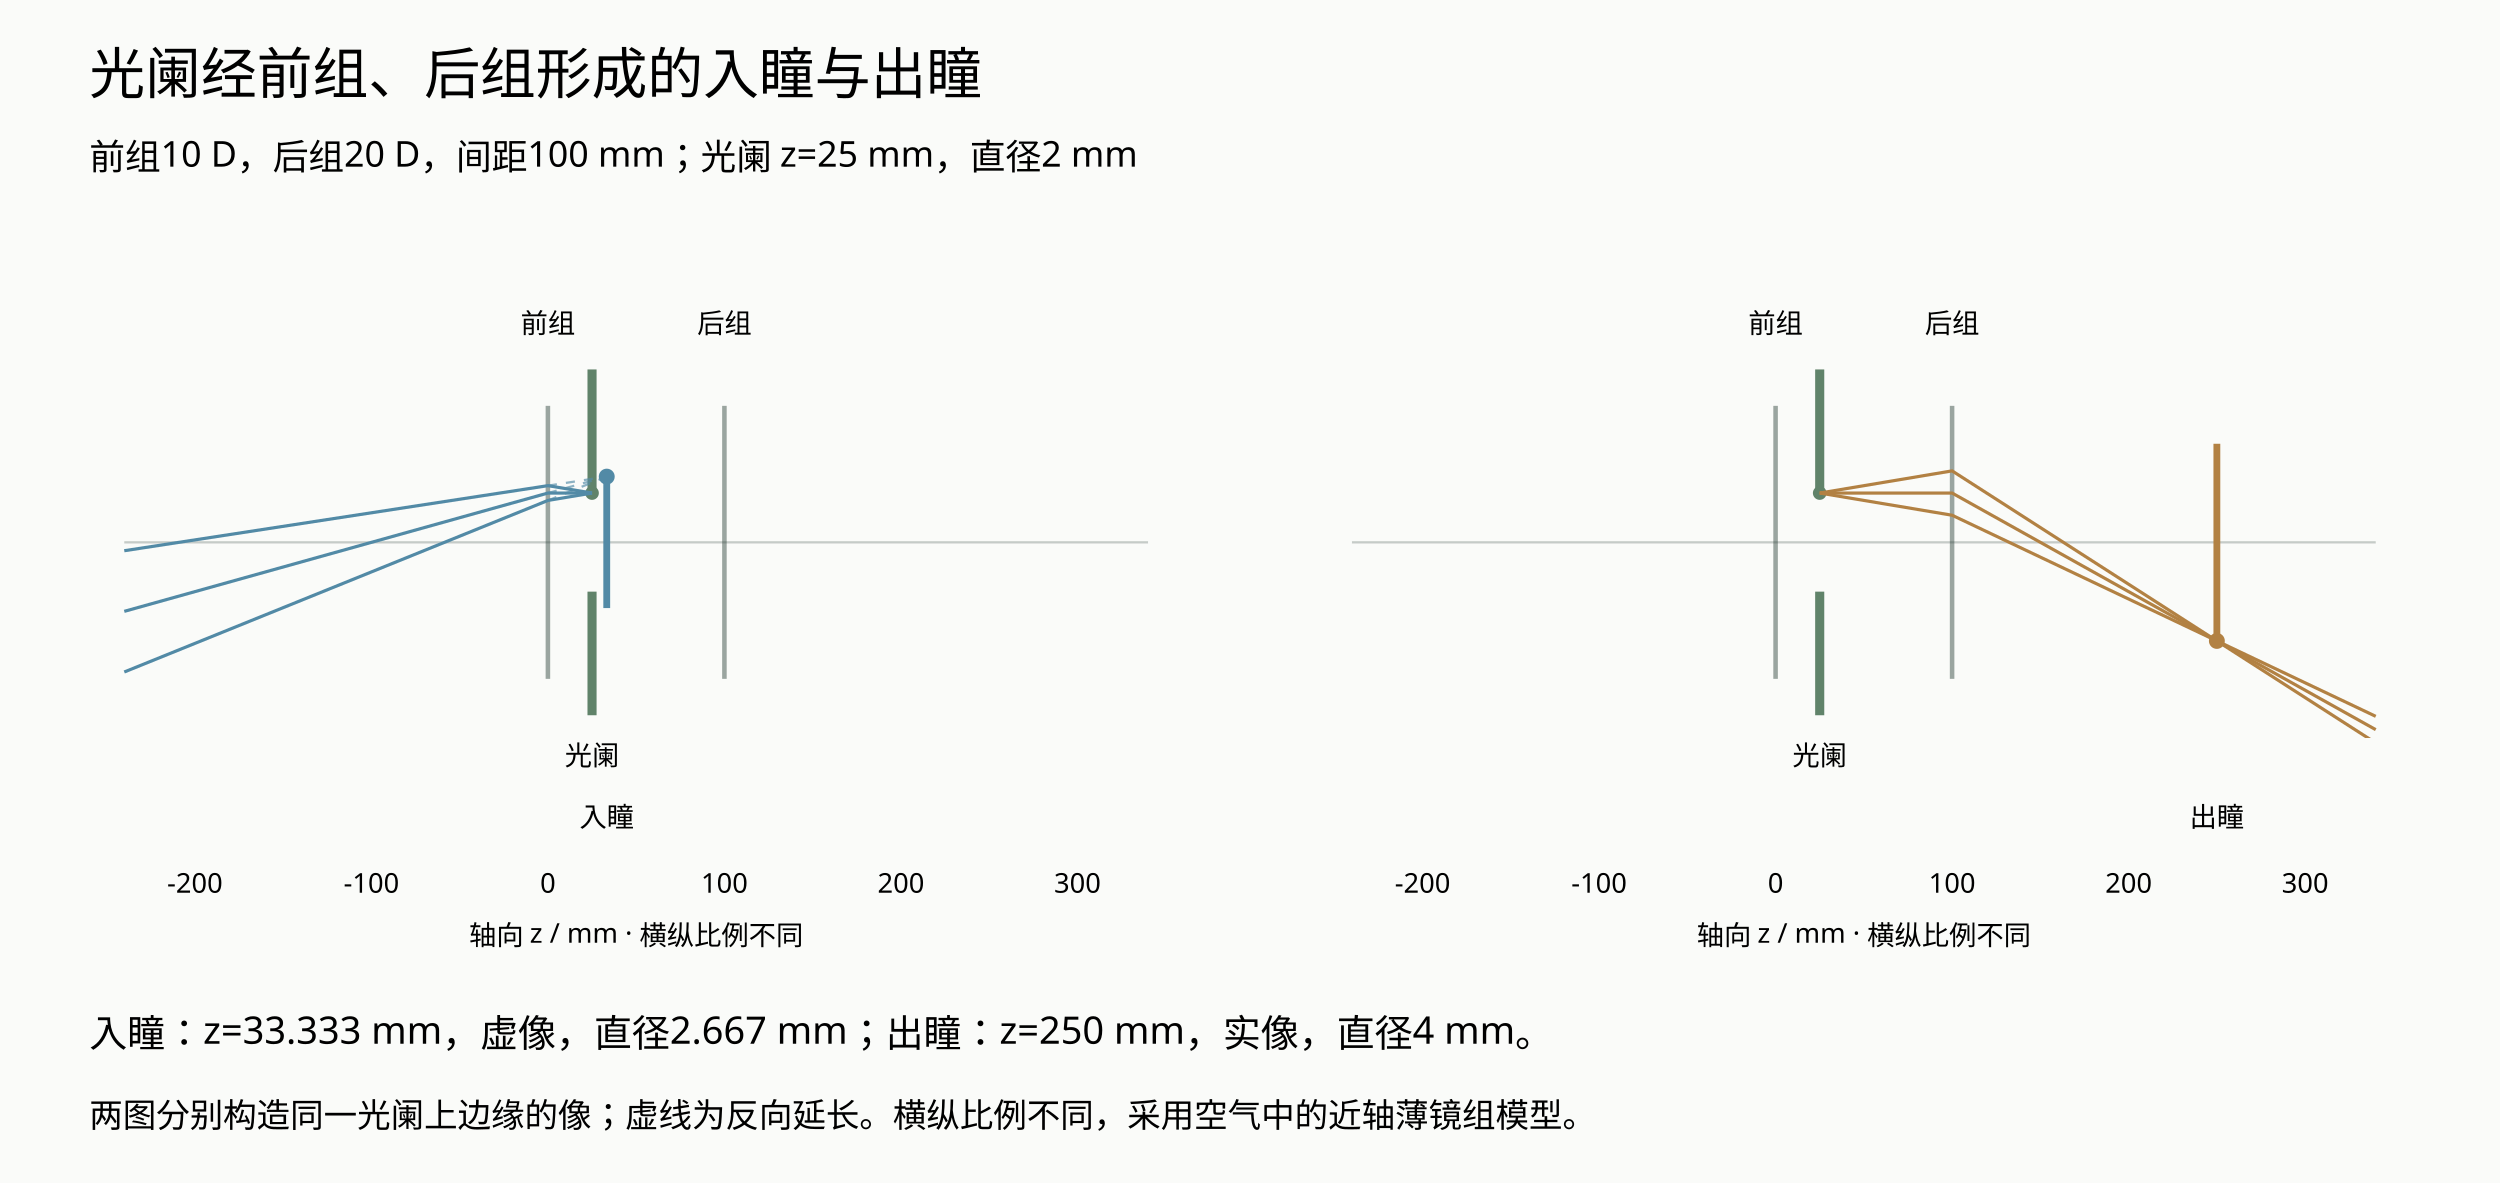
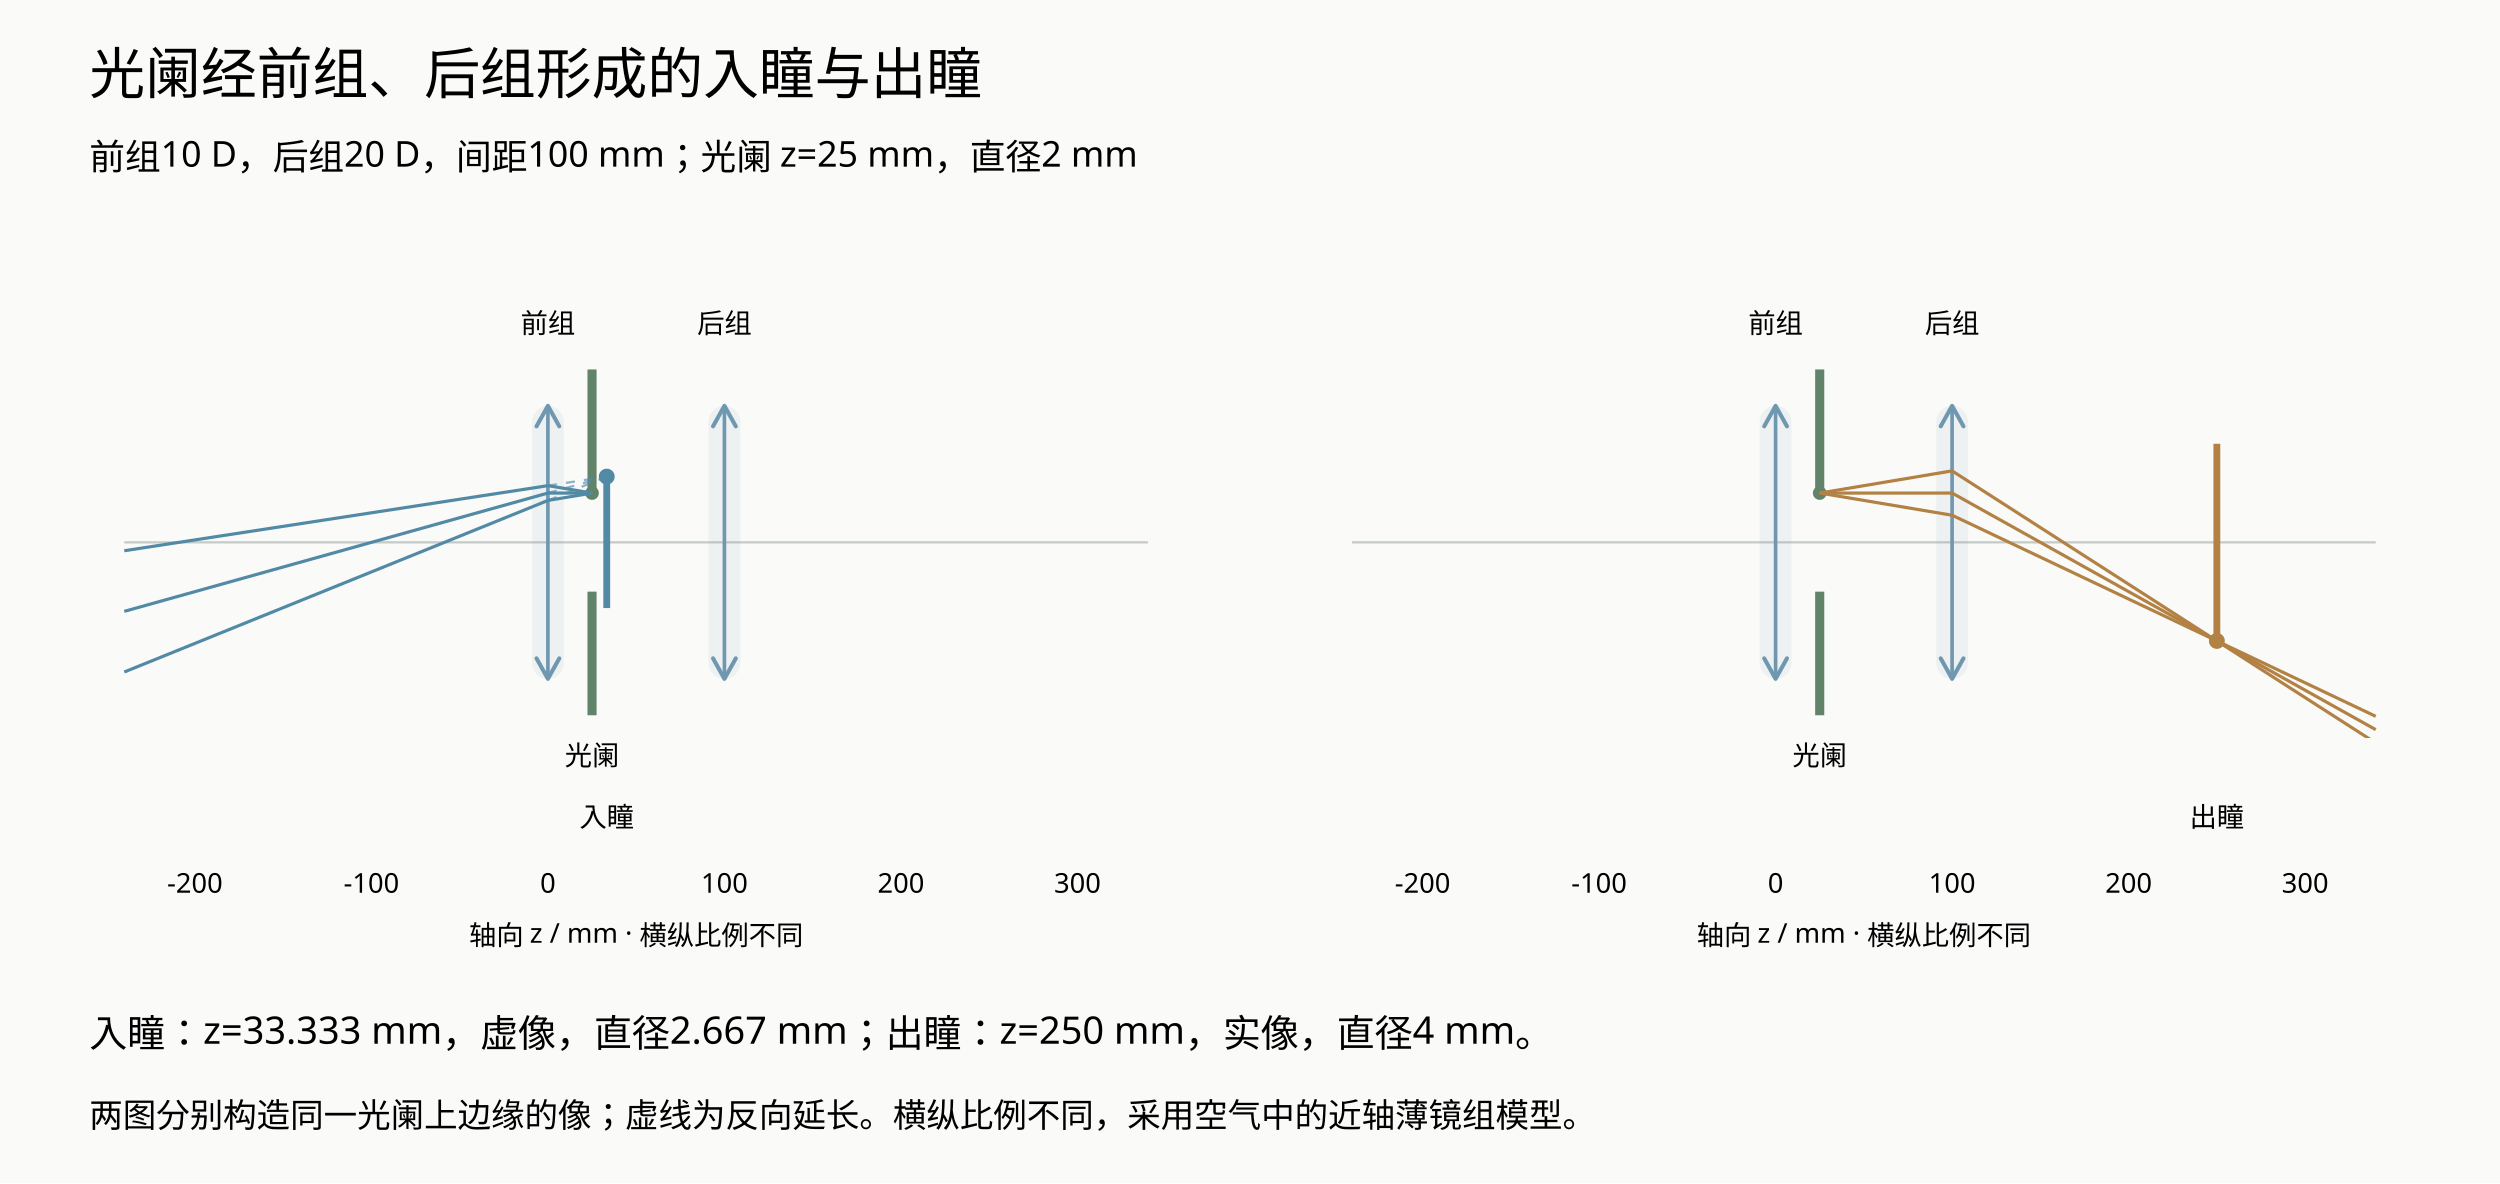
<svg xmlns="http://www.w3.org/2000/svg" role="img" aria-label="互动示意：光阑经前后两薄镜组分别形成入瞳与出瞳" width="1120" height="530" viewBox="0 0 1120 530" style="color:#263c33;font-family:sans-serif">
  <rect width="1120" height="530" fill="#fafbf9" />
  <text x="40" y="42" font-size="25">光阑经前组、后组形成的入瞳与出瞳</text>
  <text x="40" y="76" font-size="16">前组10 D，后组20 D，间距100 mm；光阑 z=25 mm，直径2 mm</text>
  <g transform="translate(20 105)">
    <svg width="530" height="332" viewBox="0 0 520 325" role="img" aria-label="光阑经前组成入瞳，虚线为反向延长">
      <defs>
        <clipPath id="pupil-entrance">
          <rect x="34" y="51" width="452" height="170" />
        </clipPath>
      </defs>
      <path d="M35 135H485" stroke="currentColor" opacity=".25" />
-       <path d="M221.207 75V195" stroke="currentColor" stroke-width="2" opacity=".45" />
+       <g data-thin-group="10">
+         <rect x="214.207" y="75" width="14" height="120" rx="7" fill="#6f98b0" fill-opacity=".09" />
+         <path d="M221.207 75V195" stroke="#6f98b0" stroke-width="1.6" />
+         <path d="M216.207 84L221.207 75L226.207 84M216.207 186L221.207 195L226.207 186" fill="none" stroke="#6f98b0" stroke-width="1.8" stroke-linecap="round" stroke-linejoin="round" />
+       </g>
      <text x="221.207" y="43" text-anchor="middle">前组</text>
-       <path d="M298.793 75V195" stroke="currentColor" stroke-width="2" opacity=".45" />
+       <g data-thin-group="20">
+         <rect x="291.793" y="75" width="14" height="120" rx="7" fill="#6f98b0" fill-opacity=".09" />
+         <path d="M298.793 75V195" stroke="#6f98b0" stroke-width="1.6" />
+         <path d="M293.793 84L298.793 75L303.793 84M293.793 186L298.793 195L303.793 186" fill="none" stroke="#6f98b0" stroke-width="1.8" stroke-linecap="round" stroke-linejoin="round" />
+       </g>
      <text x="298.793" y="43" text-anchor="middle">后组</text>
      <path d="M240.603 59V113.333M240.603 156.667V211" stroke="#60836a" stroke-width="4" />
      <circle cx="240.603" cy="113.333" r="3" fill="#60836a" />
      <text x="240.603" y="233" text-anchor="middle">光阑</text>
      <g clip-path="url(#pupil-entrance)">
        <path d="M240.603 113.333L221.207 110.083L35 138.683" fill="none" stroke="#528aa6" stroke-width="1.4" />
        <path d="M221.207 110.083L247.069 106.111" fill="none" stroke="#528aa6" stroke-dasharray="4 4" opacity=".65" />
        <path d="M240.603 113.333L221.207 113.333L35 165.333" fill="none" stroke="#528aa6" stroke-width="1.4" />
        <path d="M221.207 113.333L247.069 106.111" fill="none" stroke="#528aa6" stroke-dasharray="4 4" opacity=".65" />
        <path d="M240.603 113.333L221.207 116.583L35 191.983" fill="none" stroke="#528aa6" stroke-width="1.4" />
        <path d="M221.207 116.583L247.069 106.111" fill="none" stroke="#528aa6" stroke-dasharray="4 4" opacity=".65" />
      </g>
      <path d="M247.069 106.111V163.889" stroke="#528aa6" stroke-width="3" />
      <circle cx="247.069" cy="106.111" r="3.5" fill="#528aa6" />
      <text x="247.069" y="260" text-anchor="middle">入瞳</text>
      <text x="66.034" y="289" text-anchor="middle">-200</text>
      <text x="143.621" y="289" text-anchor="middle">-100</text>
      <text x="221.207" y="289" text-anchor="middle">0</text>
      <text x="298.793" y="289" text-anchor="middle">100</text>
      <text x="376.379" y="289" text-anchor="middle">200</text>
      <text x="453.966" y="289" text-anchor="middle">300</text>
      <text x="260" y="312" text-anchor="middle">轴向 z / mm · 横纵比例不同</text>
    </svg>
  </g>
  <g transform="translate(570 105)">
    <svg width="530" height="332" viewBox="0 0 520 325" role="img" aria-label="光阑经后组成出瞳，虚线为反向延长">
      <defs>
        <clipPath id="pupil-exit">
          <rect x="34" y="51" width="452" height="170" />
        </clipPath>
      </defs>
      <path d="M35 135H485" stroke="currentColor" opacity=".25" />
-       <path d="M221.207 75V195" stroke="currentColor" stroke-width="2" opacity=".45" />
+       <g data-thin-group="10">
+         <rect x="214.207" y="75" width="14" height="120" rx="7" fill="#6f98b0" fill-opacity=".09" />
+         <path d="M221.207 75V195" stroke="#6f98b0" stroke-width="1.6" />
+         <path d="M216.207 84L221.207 75L226.207 84M216.207 186L221.207 195L226.207 186" fill="none" stroke="#6f98b0" stroke-width="1.8" stroke-linecap="round" stroke-linejoin="round" />
+       </g>
      <text x="221.207" y="43" text-anchor="middle">前组</text>
-       <path d="M298.793 75V195" stroke="currentColor" stroke-width="2" opacity=".45" />
+       <g data-thin-group="20">
+         <rect x="291.793" y="75" width="14" height="120" rx="7" fill="#6f98b0" fill-opacity=".09" />
+         <path d="M298.793 75V195" stroke="#6f98b0" stroke-width="1.6" />
+         <path d="M293.793 84L298.793 75L303.793 84M293.793 186L298.793 195L303.793 186" fill="none" stroke="#6f98b0" stroke-width="1.8" stroke-linecap="round" stroke-linejoin="round" />
+       </g>
      <text x="298.793" y="43" text-anchor="middle">后组</text>
      <path d="M240.603 59V113.333M240.603 156.667V211" stroke="#60836a" stroke-width="4" />
      <circle cx="240.603" cy="113.333" r="3" fill="#60836a" />
      <text x="240.603" y="233" text-anchor="middle">光阑</text>
      <g clip-path="url(#pupil-exit)">
        <path d="M240.603 113.333L298.793 123.083L485 211.483" fill="none" stroke="#b28143" stroke-width="1.4" />
        <path d="M240.603 113.333L298.793 113.333L485 217.333" fill="none" stroke="#b28143" stroke-width="1.4" />
        <path d="M240.603 113.333L298.793 103.583L485 223.183" fill="none" stroke="#b28143" stroke-width="1.4" />
      </g>
      <path d="M415.172 178.333V91.667" stroke="#b28143" stroke-width="3" />
      <circle cx="415.172" cy="178.333" r="3.5" fill="#b28143" />
      <text x="415.172" y="260" text-anchor="middle">出瞳</text>
      <text x="66.034" y="289" text-anchor="middle">-200</text>
      <text x="143.621" y="289" text-anchor="middle">-100</text>
      <text x="221.207" y="289" text-anchor="middle">0</text>
      <text x="298.793" y="289" text-anchor="middle">100</text>
      <text x="376.379" y="289" text-anchor="middle">200</text>
      <text x="453.966" y="289" text-anchor="middle">300</text>
      <text x="260" y="312" text-anchor="middle">轴向 z / mm · 横纵比例不同</text>
    </svg>
  </g>
  <text x="40" y="469" font-size="17">入瞳：z=33.333 mm，虚像，直径2.667 mm；出瞳：z=250 mm，实像，直径4 mm。</text>
  <text x="40" y="505" font-size="15">两图分别构造同一光阑上边缘的像；虚线为反向延长。横纵比例不同，采用空气中的近轴薄镜组模型。</text>
</svg>
